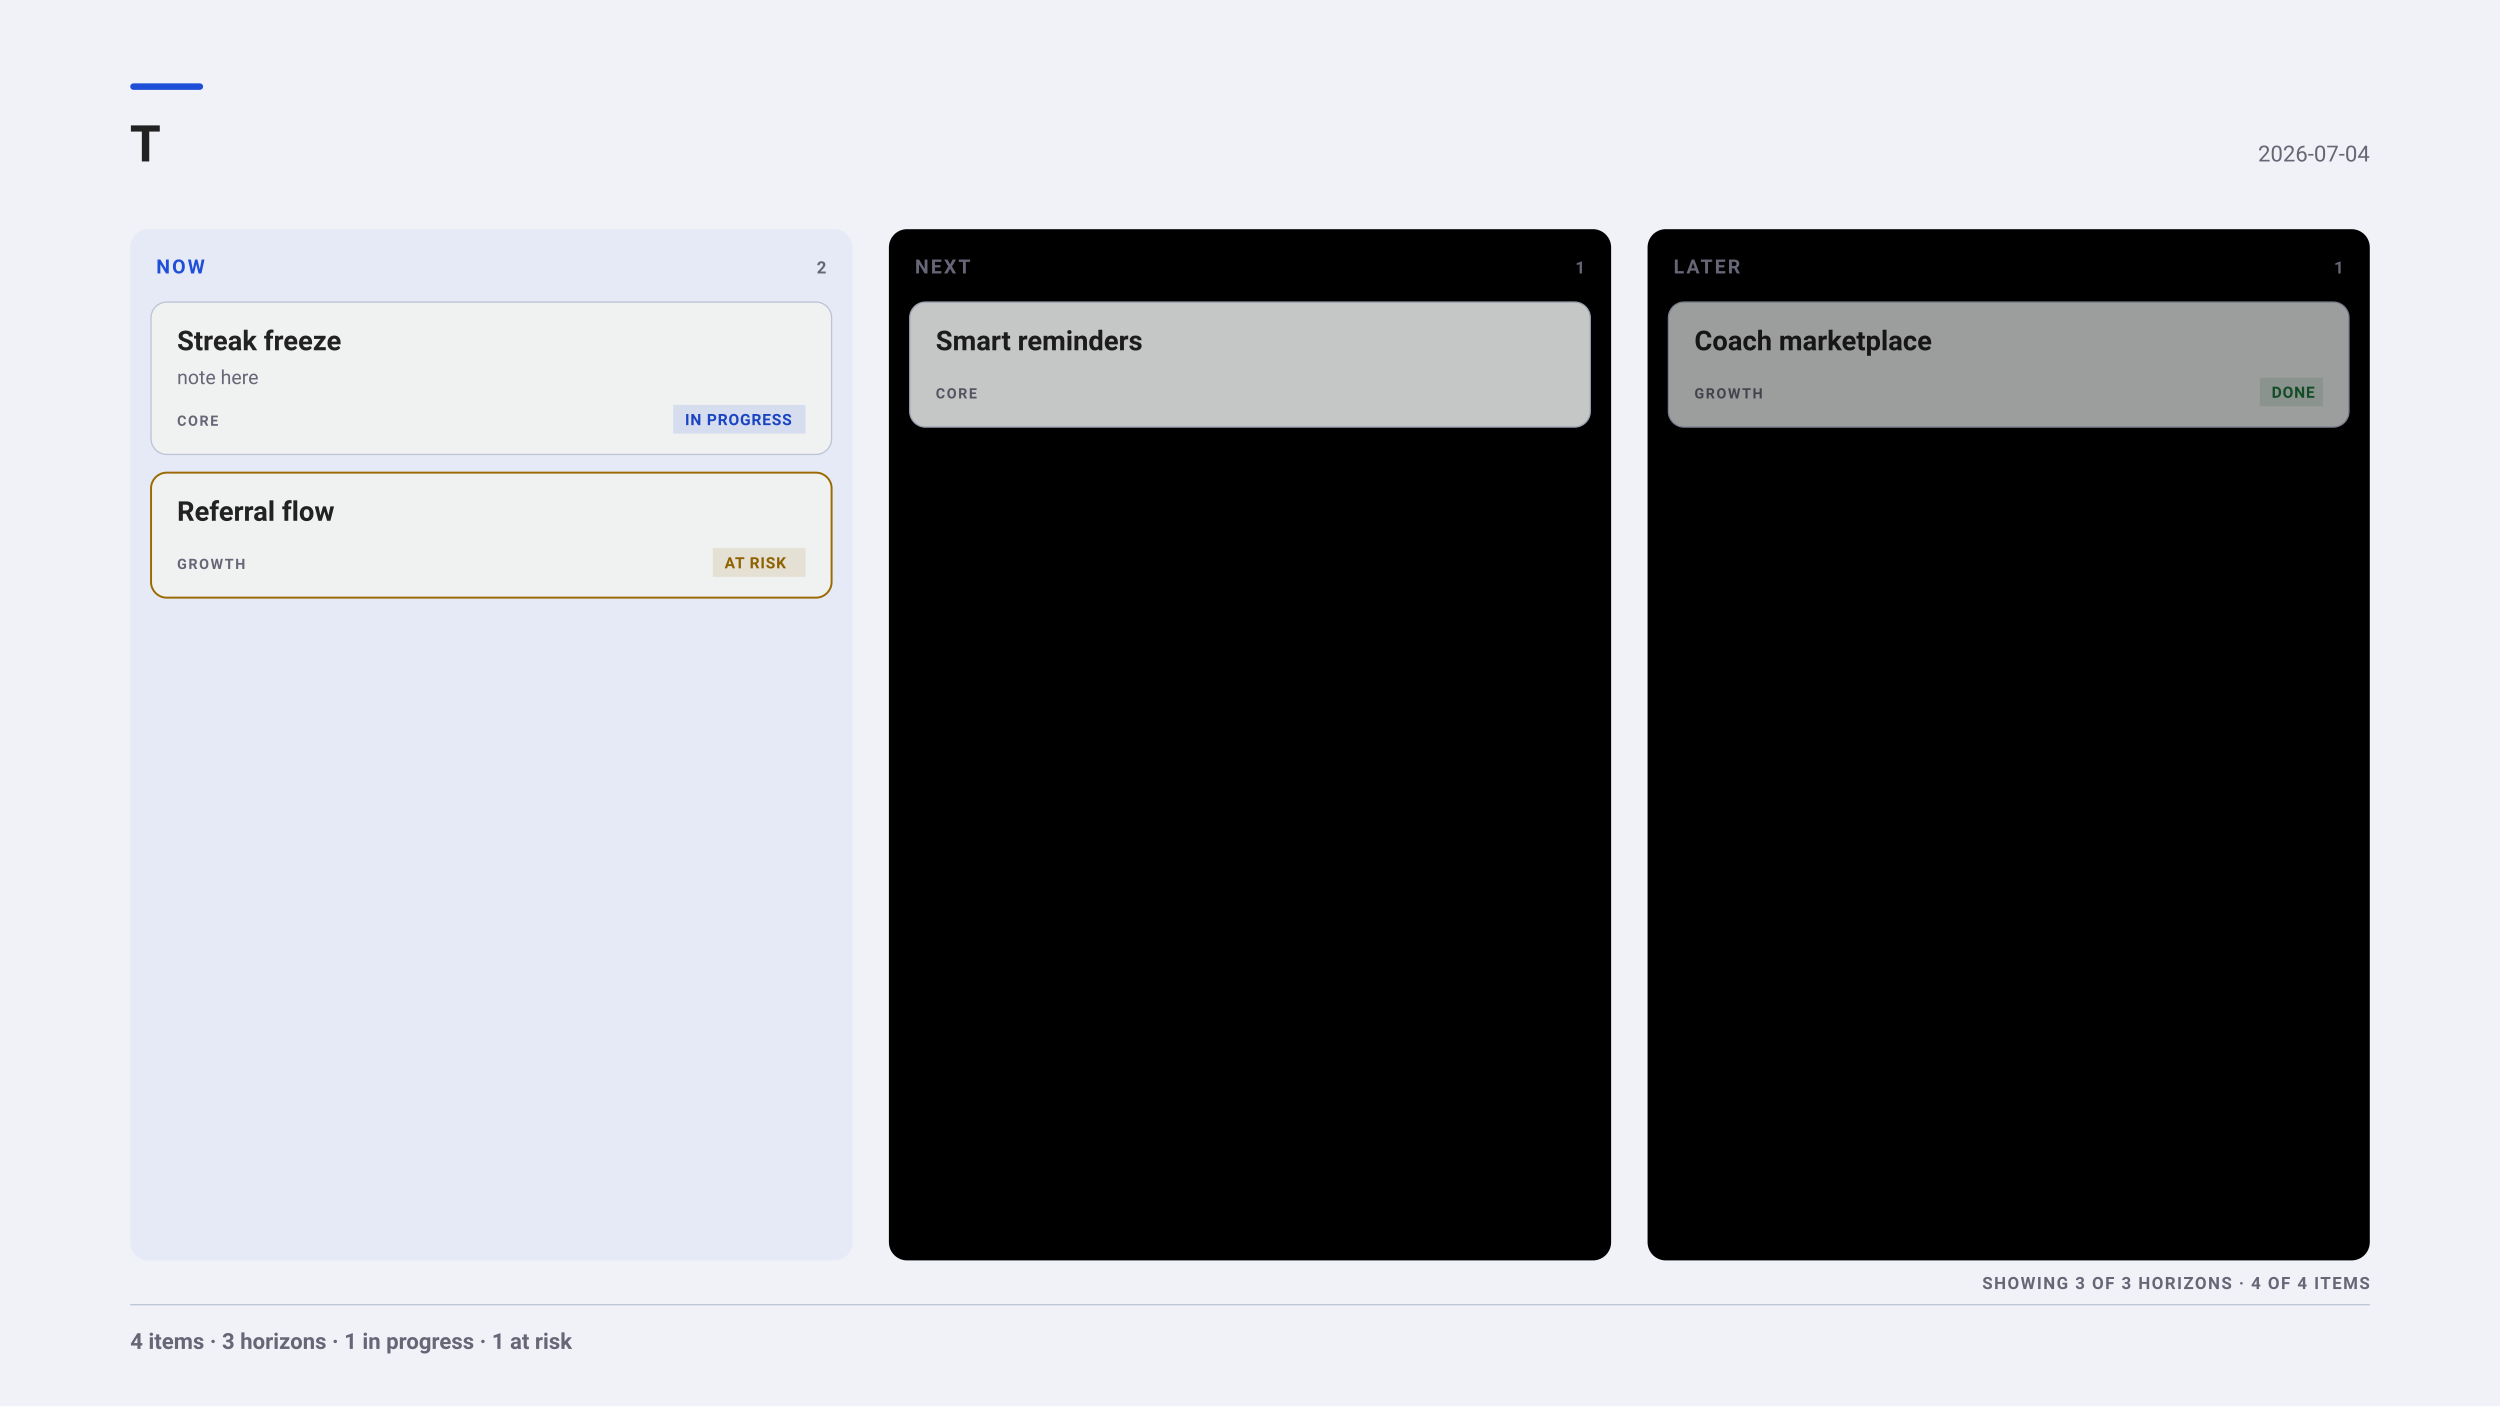
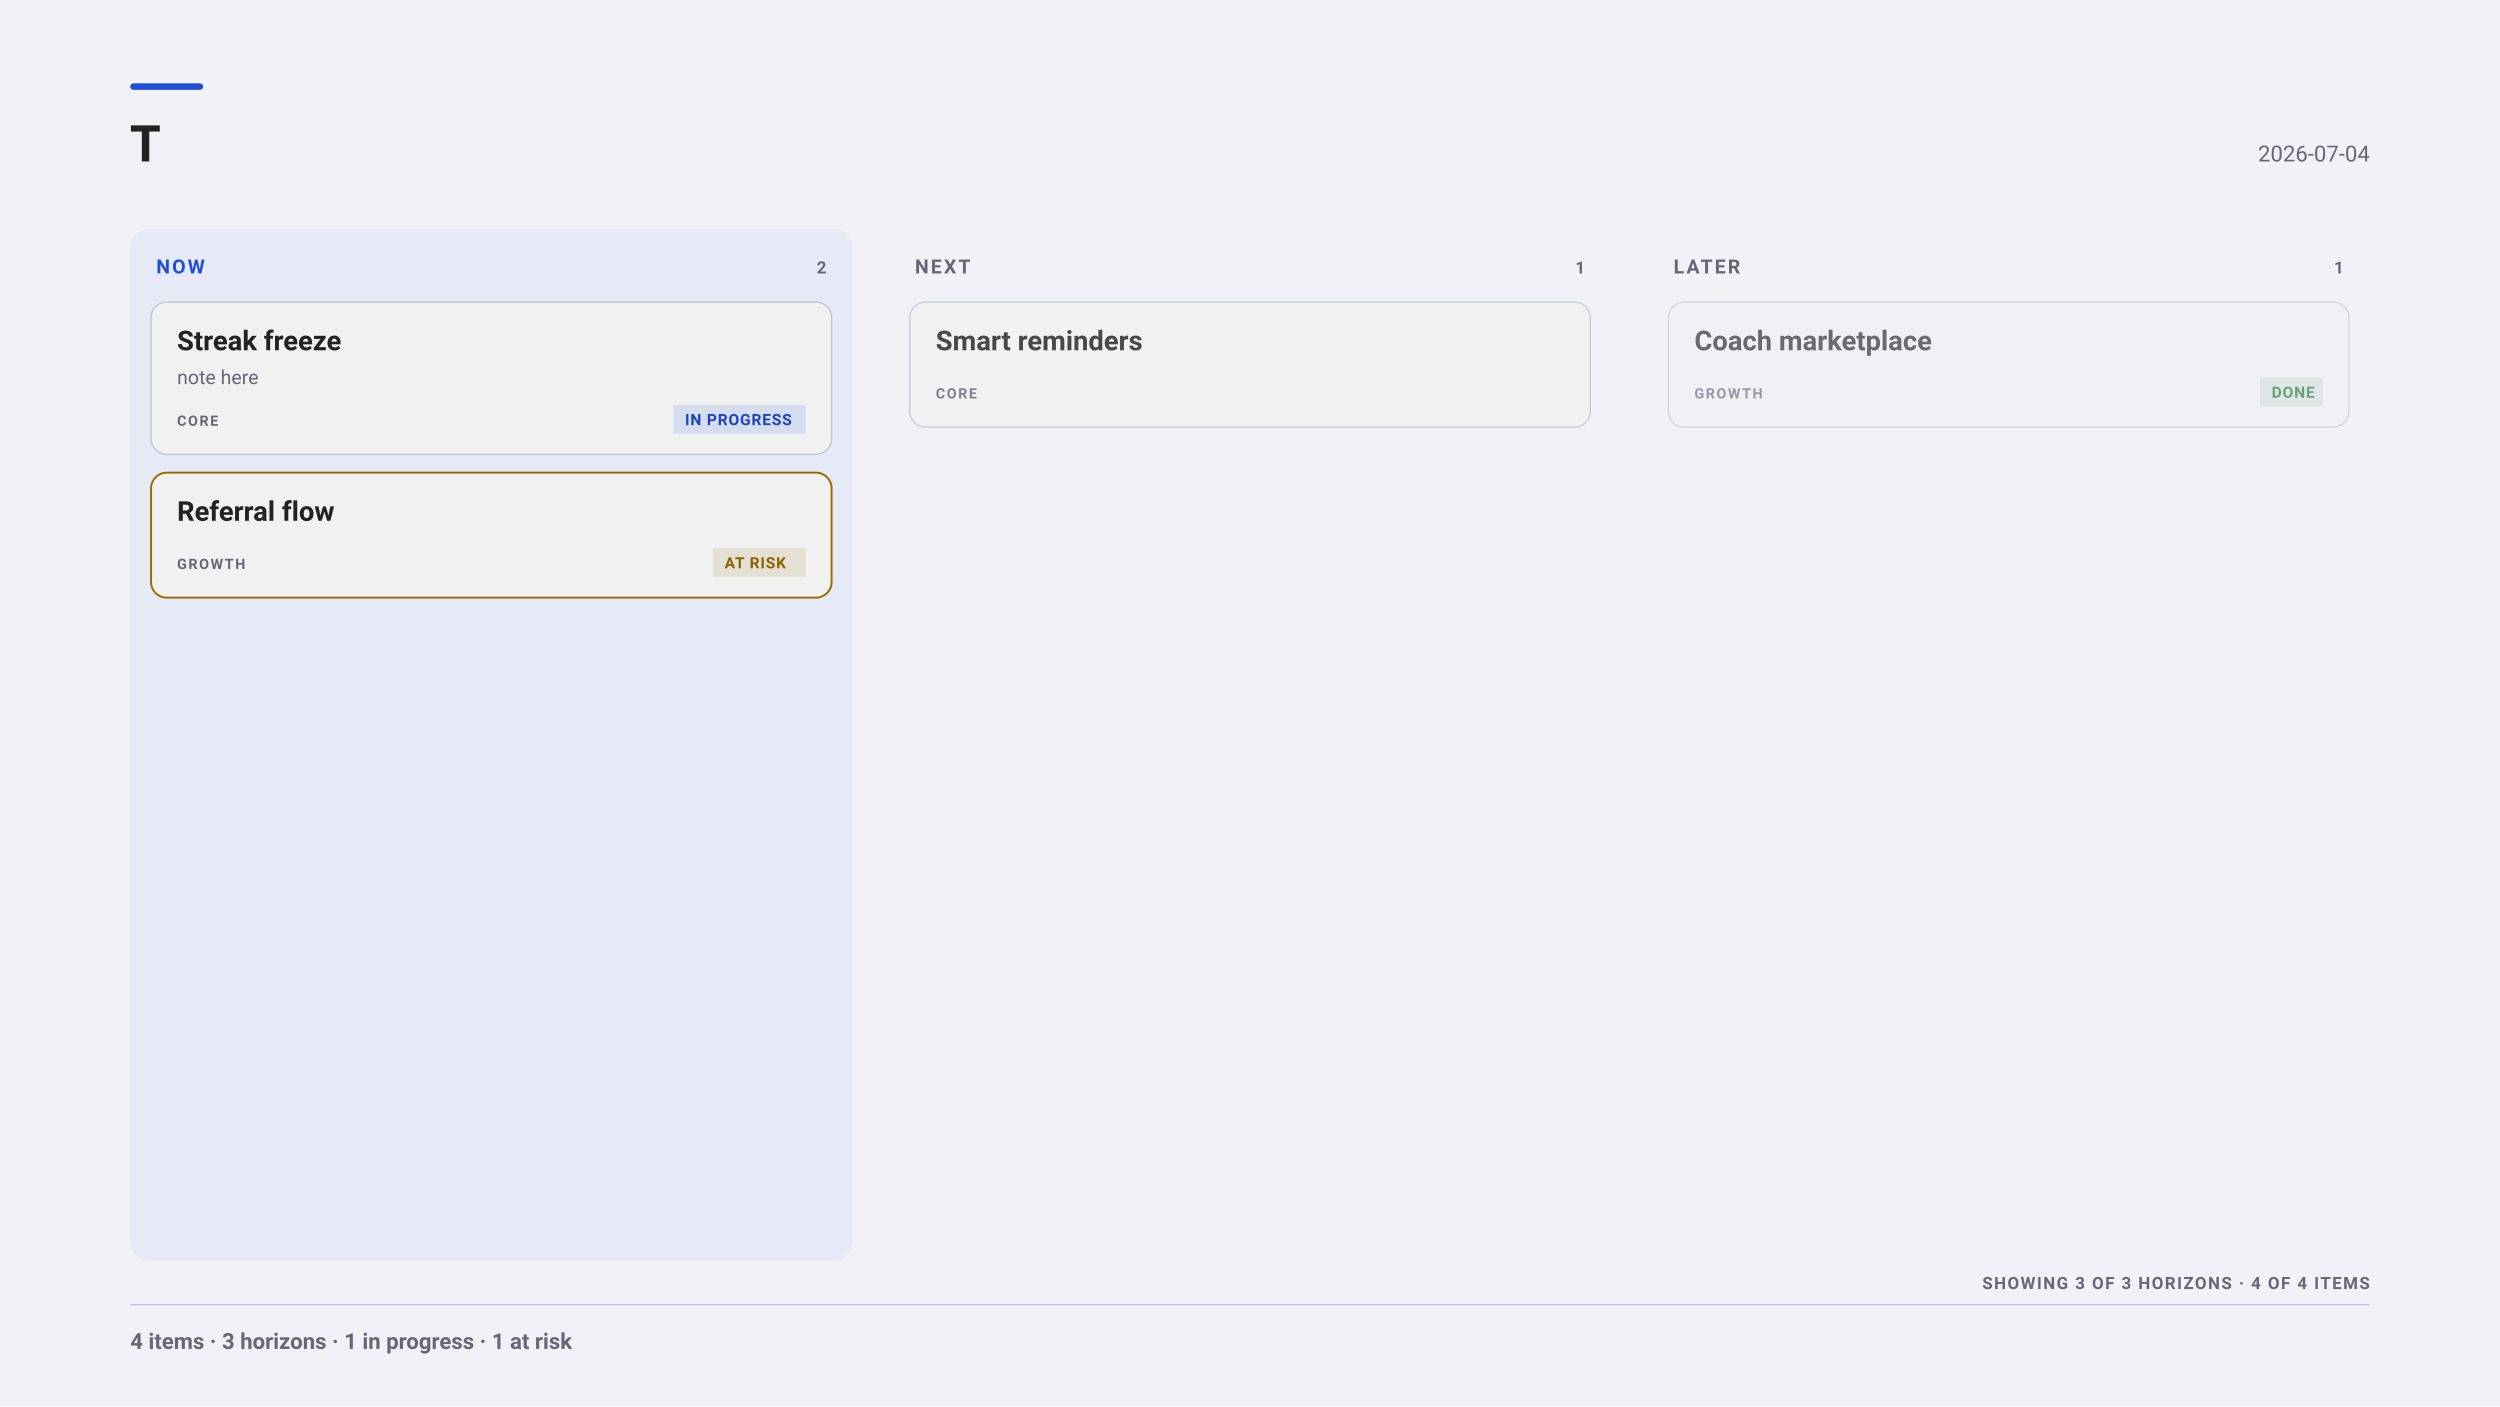
<svg xmlns="http://www.w3.org/2000/svg" width="1920" height="1080" viewBox="0 0 1920 1080" font-family="-apple-system, BlinkMacSystemFont, &quot;Segoe UI&quot;, Roboto, sans-serif">
  <rect x="0" y="0" width="1920" height="1080" fill="#f0f2f8" />
  <rect x="100" y="64" width="56" height="5" fill="#1F4FD8" rx="2.5" />
  <g font-family="&quot;Helvetica Neue&quot;, Helvetica, &quot;Segoe UI&quot;, Roboto, sans-serif">
    <text x="100" y="124" font-size="38" font-weight="700" fill="#222">T</text>
  </g>
  <text x="1820" y="124" font-size="17" text-anchor="end" fill="#667">2026-07-04</text>
  <rect x="100" y="176" width="554.67" height="792" fill="#1F4FD80D" rx="14" />
  <text x="120" y="210" font-size="15" font-weight="700" letter-spacing="1.6" fill="#1F4FD8">NOW</text>
  <text x="634.67" y="210" font-size="13" font-weight="700" letter-spacing="1" text-anchor="end" fill="#667">2</text>
  <g opacity="1.00">
    <rect x="116" y="232" width="522.67" height="117" fill="#f0f1f1" rx="12" stroke="#bbc3d5" stroke-width="1" />
    <text x="136" y="269" font-size="21" font-weight="700" fill="#222">Streak freeze</text>
    <text x="136" y="295" font-size="15" fill="#667">note here</text>
    <text x="136" y="327" font-size="11" font-weight="700" letter-spacing="1.2" fill="#667">CORE</text>
    <rect x="517.07" y="311" width="101.6" height="22" fill="#1F4FD81F" rx="0" />
    <text x="526.07" y="326.5" font-size="12" font-weight="600" letter-spacing="0.6" fill="#1A44C2">IN PROGRESS</text>
  </g>
  <g opacity="1.00">
    <rect x="116" y="363" width="522.67" height="96" fill="#f0f1f1" rx="12" stroke="#9A6A00" stroke-width="1.5" />
    <text x="136" y="400" font-size="21" font-weight="700" fill="#222">Referral flow</text>
    <text x="136" y="437" font-size="11" font-weight="700" letter-spacing="1.2" fill="#667">GROWTH</text>
    <rect x="547.47" y="421" width="71.2" height="22" fill="#9A6A001F" rx="0" />
    <text x="556.47" y="436.5" font-size="12" font-weight="600" letter-spacing="0.6" fill="#8E6200">AT RISK</text>
  </g>
-   <rect x="682.67" y="176" width="554.67" height="792" fill="#22205" rx="14" />
+   <rect x="682.67" y="176" width="554.67" height="792" fill="none" rx="14" />
  <text x="702.67" y="210" font-size="15" font-weight="700" letter-spacing="1.6" fill="#667">NEXT</text>
  <text x="1217.33" y="210" font-size="13" font-weight="700" letter-spacing="1" text-anchor="end" fill="#667">1</text>
  <g opacity="0.82">
    <rect x="698.67" y="232" width="522.67" height="96" fill="#f0f1f1" rx="12" stroke="#bbc3d5" stroke-width="1" />
    <text x="718.67" y="269" font-size="21" font-weight="700" fill="#222">Smart reminders</text>
    <text x="718.67" y="306" font-size="11" font-weight="700" letter-spacing="1.2" fill="#667">CORE</text>
  </g>
-   <rect x="1265.33" y="176" width="554.67" height="792" fill="#22205" rx="14" />
+   <rect x="1265.33" y="176" width="554.67" height="792" fill="none" rx="14" />
  <text x="1285.33" y="210" font-size="15" font-weight="700" letter-spacing="1.6" fill="#667">LATER</text>
  <text x="1800" y="210" font-size="13" font-weight="700" letter-spacing="1" text-anchor="end" fill="#667">1</text>
  <g opacity="0.65">
    <rect x="1281.33" y="232" width="522.67" height="96" fill="#f0f1f1" rx="12" stroke="#bbc3d5" stroke-width="1" />
    <text x="1301.33" y="269" font-size="21" font-weight="700" fill="#222">Coach marketplace</text>
    <text x="1301.33" y="306" font-size="11" font-weight="700" letter-spacing="1.2" fill="#667">GROWTH</text>
    <rect x="1735.6" y="290" width="48.4" height="22" fill="#1D7A3E1F" rx="0" />
    <text x="1744.6" y="305.5" font-size="12" font-weight="600" letter-spacing="0.6" fill="#1C753C">DONE</text>
  </g>
  <text x="1820" y="990" font-size="13" font-weight="700" letter-spacing="1.1" text-anchor="end" fill="#667">SHOWING 3 OF 3 HORIZONS · 4 OF 4 ITEMS</text>
  <line x1="100" y1="1002" x2="1820" y2="1002" stroke="#bbc3d5" stroke-width="1" opacity="1" />
  <text x="100" y="1036" font-size="17" font-weight="600" fill="#667">4 items · 3 horizons · 1 in progress · 1 at risk</text>
</svg>
